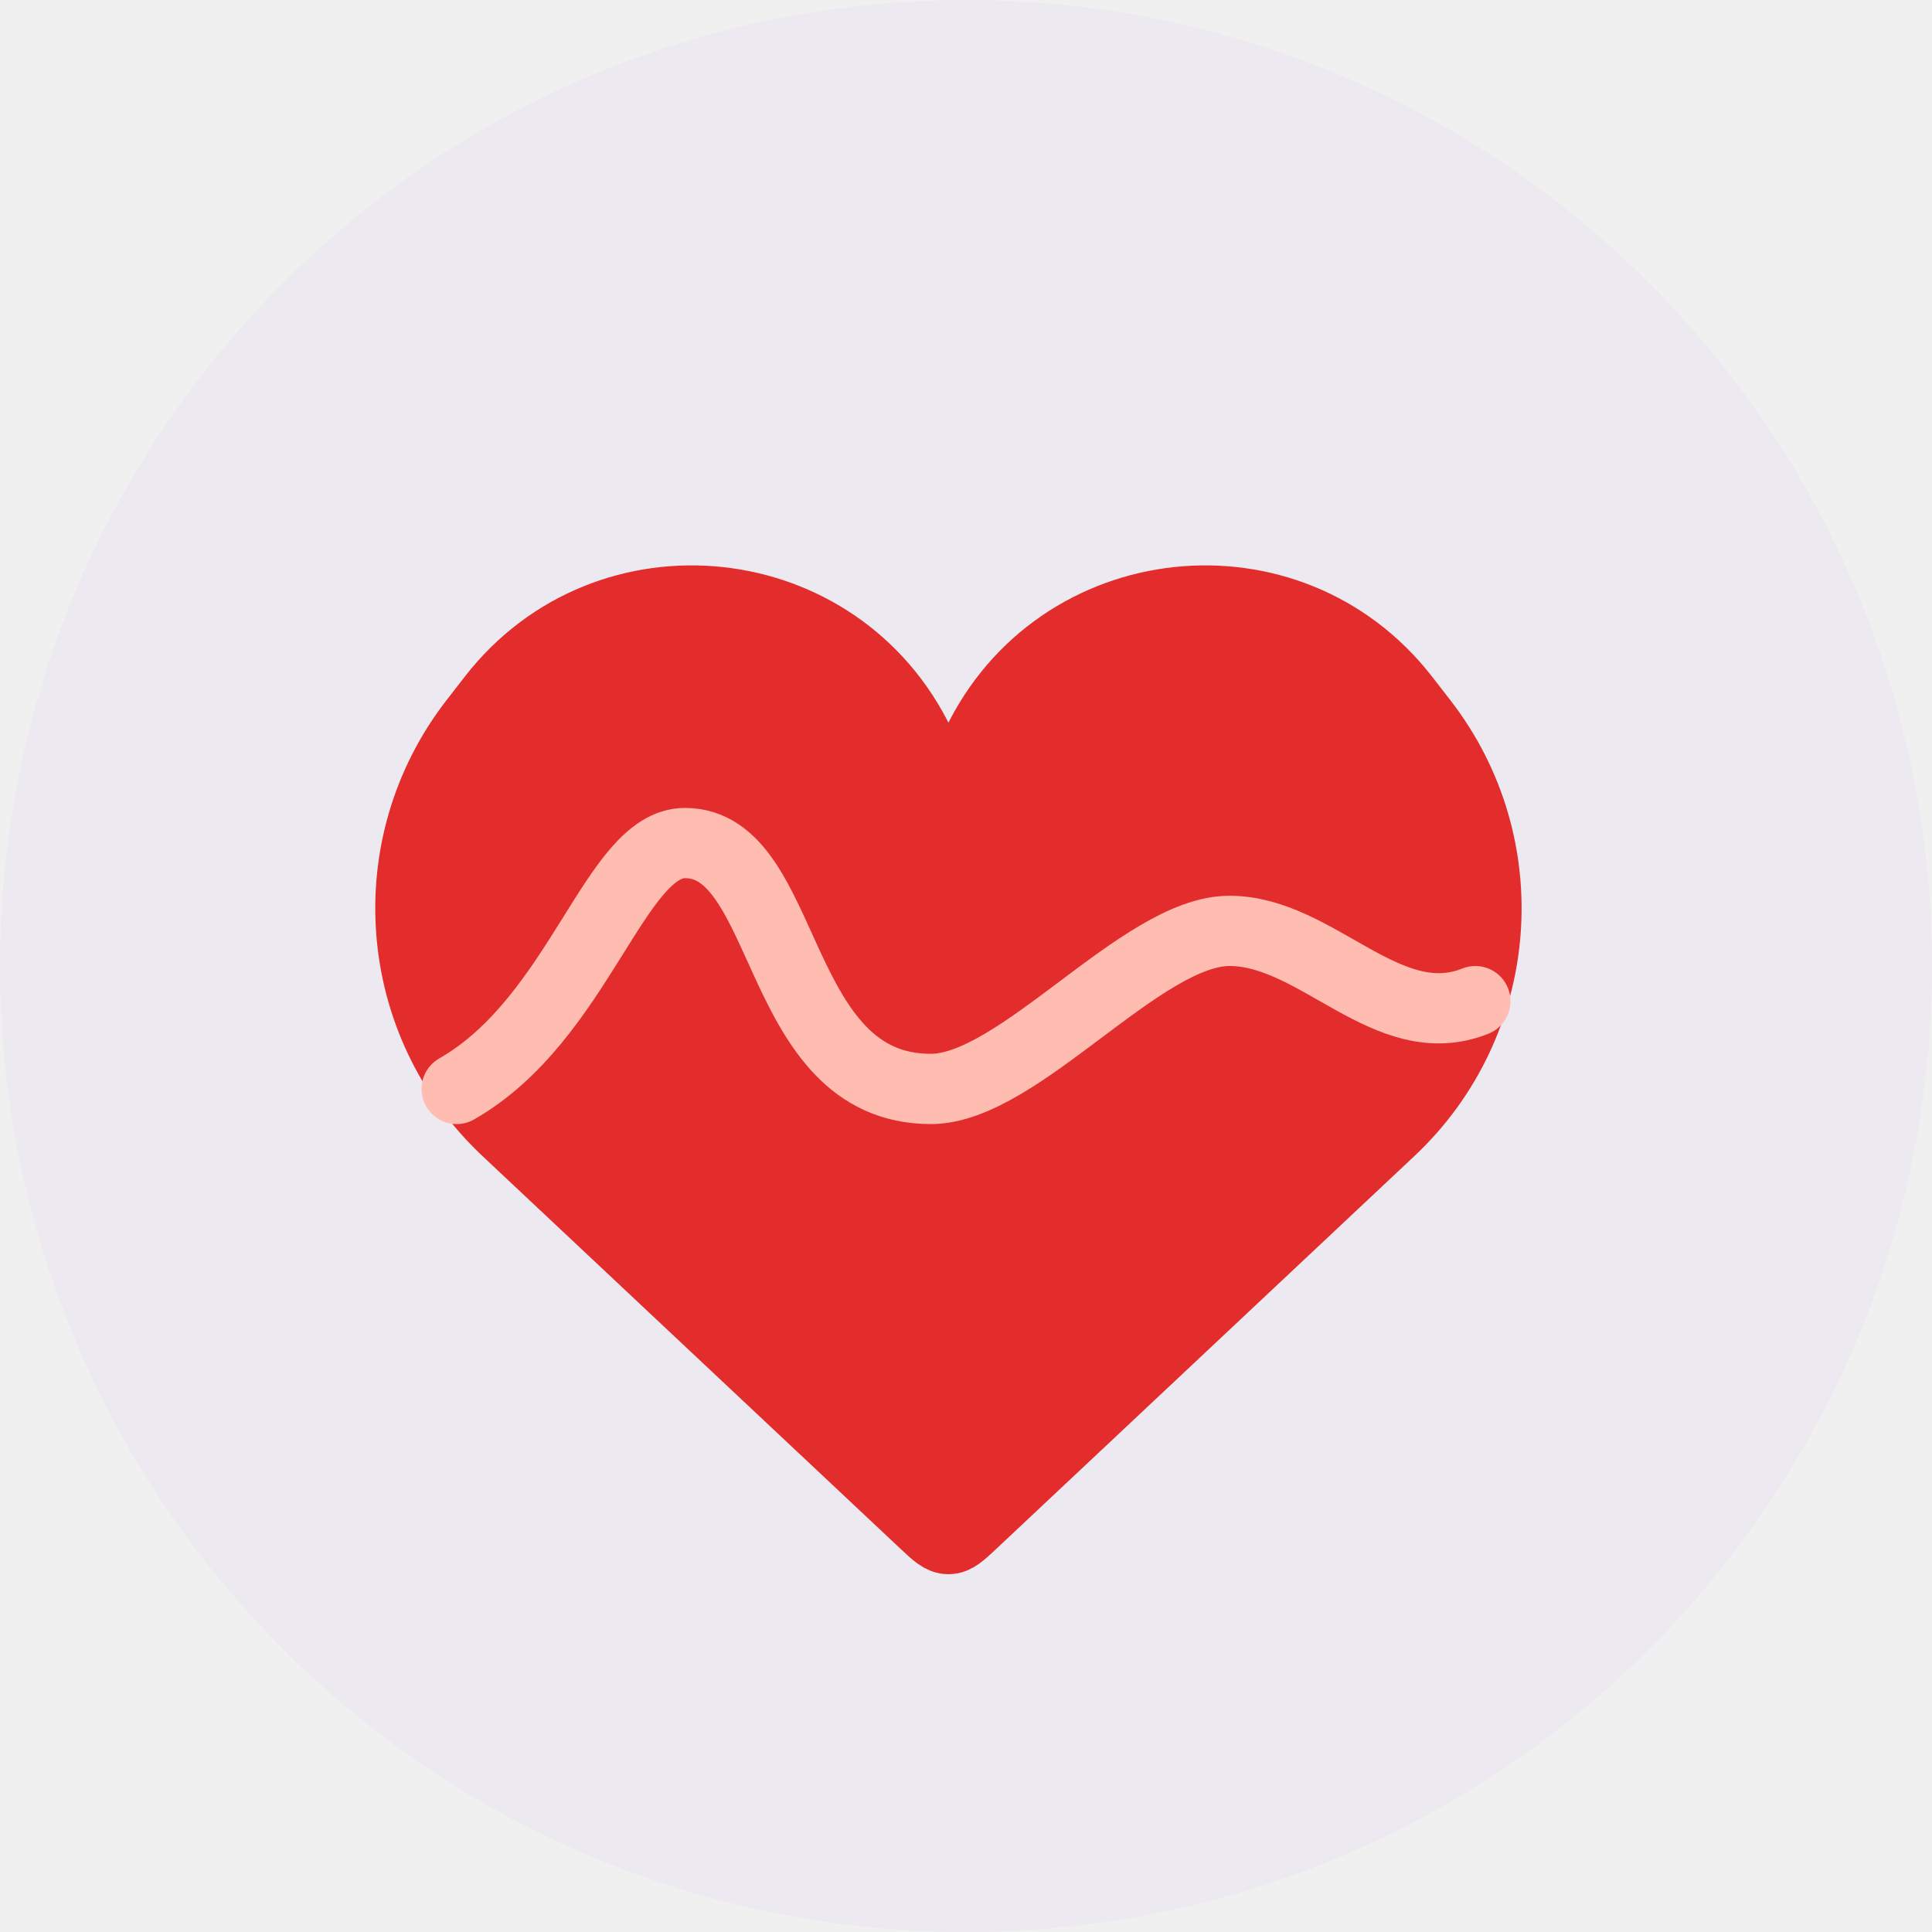
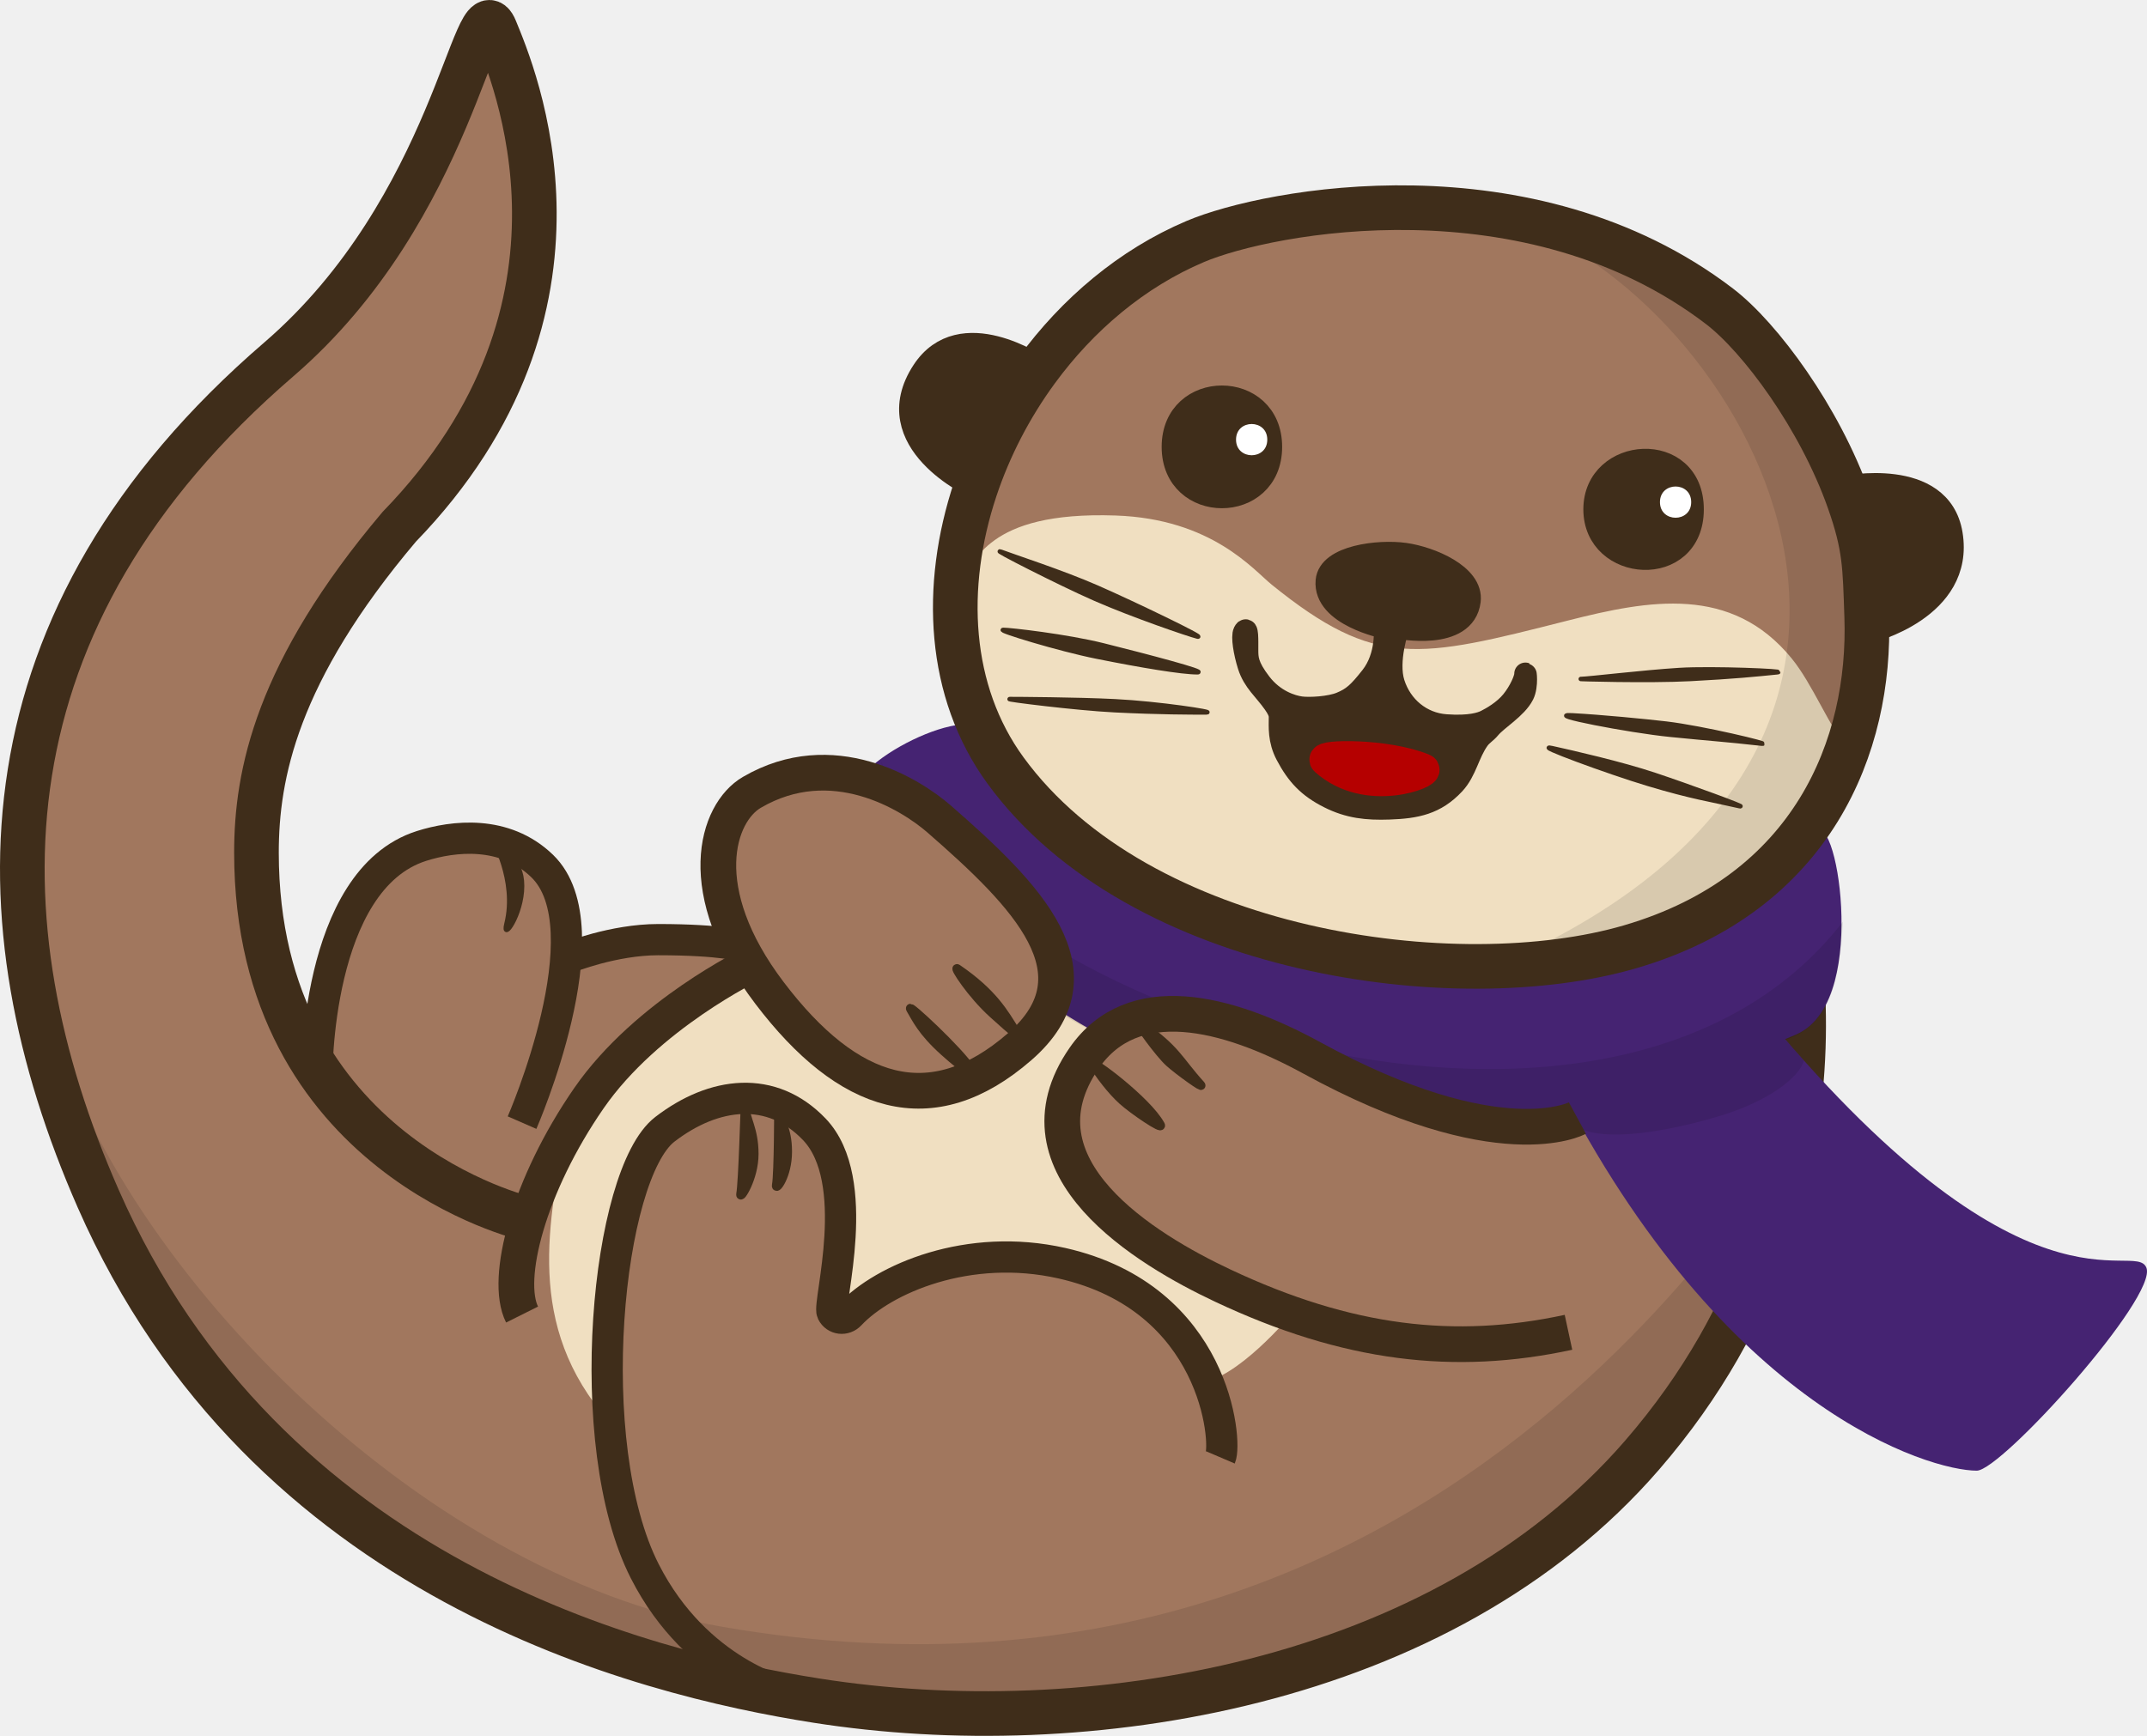
- <svg xmlns="http://www.w3.org/2000/svg" width="55" height="55" fill="none" viewBox="0 0 55 55">
-   <circle cx="27.5" cy="27.5" r="27.5" fill="#ECE9F0" />
-   <path fill="#E32C2C" stroke="#E32C2C" stroke-width="2" d="m14.418 32.18 11.897 11.177c.325.305.487.457.685.457.198 0 .36-.152.685-.457L39.582 32.18a8.672 8.672 0 0 0 .914-11.637l-.515-.664c-3.28-4.228-9.865-3.519-12.17 1.31a.899.899 0 0 1-1.622 0c-2.305-4.829-8.89-5.538-12.17-1.31l-.515.664a8.672 8.672 0 0 0 .914 11.637Z" />
-   <path stroke="#FFBCB1" stroke-linecap="round" stroke-width="2" d="M13 31c3.5-2 4.5-7 6.5-7 3 0 2.5 7 7 7 2.5 0 6-4.5 8.5-4.5s4.5 3 7 2" />
+ <svg xmlns="http://www.w3.org/2000/svg" width="481" height="389" viewBox="0 0 481 389" fill="none">
+   <path d="M173.947 246.554L185.944 261.057L189.442 293.064L222.932 282.562L254.422 288.563C254.422 288.563 255.547 296.185 262.92 293.064C275.916 287.563 264.919 285.563 264.919 285.563L246.925 272.06L237.927 248.554L249.924 230.05L264.919 225.549L298.409 239.052C298.409 239.052 305.8 250.643 314.903 243.053C331.098 229.55 326.4 215.547 326.4 215.547H359.39L385.881 202.044L398.877 194.542L402.876 215.547V241.553L393.379 282.562L370.886 318.07L345.894 349.077L292.41 374.583L260.92 383.085H198.94L149.455 374.583L101.47 353.078L57.484 324.071L30.992 285.563L19.495 267.059L6.5 209.046L10.498 166.036L30.992 113.524L59.983 84.518L85.475 49.01L101.47 16.503L113.466 10.001L118.465 62.513L109.967 91.519L74.978 135.029L59.983 170.037V223.049L70.48 233.551L79.977 202.044L90.973 189.041H105.969L121.464 194.542L125.962 209.046L133.46 215.547L162.451 209.046V189.041L169.449 177.539L189.442 175.538L219.433 180.039H234.428V183.04H211.935L236.428 215.547L229.93 235.051L210.436 243.053L193.441 241.553L166.949 215.547L138.458 235.051L125.962 255.056C125.962 255.056 129.961 275.56 136.959 311.569C135.459 283.562 149.455 250.555 149.455 250.555L173.947 246.554Z" fill="#A1775E" />
+   <path d="M210.436 184.04L230.93 179.539L245.425 194.542L287.412 214.547H334.397C334.397 214.547 329.899 237.552 320.901 248.554C313.049 258.157 287.412 234.051 287.412 234.051L258.921 225.549L244.425 234.051L237.927 254.556L252.923 277.061L291.411 292.064C291.411 292.064 280.914 305.401 271.917 309.068C270.003 309.848 248.924 286.063 248.924 286.063L214.435 283.062L187.443 294.565V267.559C186.777 243.22 158.496 241.858 150.955 252.055C132.46 277.061 138.445 320.819 136.459 318.57C117.465 297.065 122.963 273.56 126.962 252.055L141.458 232.551L166.45 214.547L179.946 229.05L207.437 245.554L222.432 237.052L235.428 225.549L230.93 209.046L210.436 184.04Z" fill="#F0DFC1" />
+   <path d="M215.934 161.035L213.935 123.527L226.431 108.023L262.92 111.024L300.908 131.028L340.395 133.029L392.379 127.027L417.371 140.03V167.536L402.376 194.542L351.392 215.547L289.911 213.547L236.428 186.541L215.934 161.035Z" fill="#F0DFC1" />
+   <path d="M252.423 62.013C228.191 79.707 212.936 131.028 214.935 129.528C218.933 126.527 220.433 114.524 249.924 115.525C271.498 116.256 280.825 127.721 284.913 131.028C308.314 149.958 317.804 147.551 351.002 139.129L351.392 139.03C369.387 134.465 387.881 131.028 401.377 147.532C406.084 153.288 409.729 162.729 414.373 168.537C416.372 171.037 419.025 147.579 418.371 134.029C417.247 110.709 407.676 95.069 392.879 77.016C374.782 54.936 357.575 52.526 329.454 48.587L328.899 48.51C297.773 44.149 277.811 43.475 252.423 62.013Z" fill="#A1775E" />
+   <path d="M387.881 205.045C374.685 213.447 331.826 218.035 337.396 215.547C449.361 165.536 389.38 66.514 338.896 49.51C328.642 46.056 377.884 62.013 387.881 68.015C400.377 75.516 418.371 120.526 420.371 140.531C422.37 160.535 404.376 194.543 387.881 205.045Z" fill="black" fill-opacity="0.1" />
+   <path d="M9.997 224.549C2.283 194.018 4 275.173 60.484 323.071C171.947 417.592 306.906 368.581 326.4 358.579C336.028 353.639 398.376 318.07 403.874 254.556C405.132 240.03 335.398 394.587 161.95 364.58C93.675 352.769 24.529 282.062 9.997 224.549Z" fill="black" fill-opacity="0.1" />
+   <path d="M398.869 191.066C398.869 191.066 422.862 262.582 367.879 326.096C322.935 378.013 242.918 390.558 182.936 381.108C143.93 374.963 59.549 354.102 21.987 268.583C-5.251 206.569 -5.059 138.687 62.456 80.541C101.943 46.534 106.442 -4.478 110.94 6.524C114.995 16.444 137.432 68.538 89.447 118.049C61.954 150.557 57.456 173.562 57.456 191.066C57.456 259.081 117.937 273.084 117.937 273.084" stroke="#3F2D1A" stroke-width="10" />
+   <path d="M116.958 294.589C112.959 286.587 118.457 265.582 131.953 246.078C144.89 227.381 168.441 216.071 168.441 216.071" stroke="#3F2D1A" stroke-width="8" />
+   <path d="M176.439 379.608C176.439 379.608 156.118 375.047 144.449 352.101C129.954 323.595 135.952 263.082 148.948 253.079C159.933 244.625 172.858 243.058 182.437 253.079C193.433 264.582 185.436 292.088 186.436 294.089C187.217 295.651 189.241 295.863 190.435 294.589C197.932 286.587 216.926 278.338 237.92 283.086C272.409 290.887 274.908 323.095 273.409 326.596" stroke="#3F2D1A" stroke-width="7" />
+   <path d="M70.972 241.577C70.972 241.577 70.472 197.147 94.465 189.565C101.463 187.354 113.012 185.909 121.456 194.066C135.952 208.069 116.958 251.579 116.958 251.579" stroke="#3F2D1A" stroke-width="7" />
+   <path d="M127.454 214.57C127.454 214.57 137.451 210.57 147.448 210.57C161.944 210.57 166.442 212.07 166.442 212.07" stroke="#3F2D1A" stroke-width="7" />
+   <path d="M113.465 207.045C115.964 197.043 109.966 187.541 110.966 189.041C112.352 191.122 116.964 192.042 116.964 198.543C116.964 205.045 112.421 211.226 113.465 207.045Z" fill="#3F2D1A" stroke="#3F2D1A" />
+   <path d="M165.943 267.583C166.442 265.082 166.942 246.578 166.942 248.078C166.942 250.579 168.942 253.079 168.942 258.581C168.942 264.082 165.667 268.962 165.943 267.583Z" fill="#3F2D1A" stroke="#3F2D1A" stroke-width="2" />
+   <path d="M173.94 265.582C174.439 263.082 174.44 247.078 174.44 248.578C174.44 251.079 176.44 252.579 176.44 258.08C176.44 263.582 173.664 266.961 173.94 265.582Z" fill="#3F2D1A" stroke="#3F2D1A" stroke-width="2" />
+   <path d="M201.431 177.563C201.431 177.563 213.478 181.54 220.425 182.064C224.708 182.387 235.421 182.064 235.421 182.064" stroke="#3F2D1A" stroke-width="7" />
+   <path d="M404.376 188.541C393.879 210.546 272.917 248.554 219.933 166.036C216.349 160.454 186.966 175.02 193.441 183.04C275.416 284.563 377.884 239.552 401.376 229.55C416.011 223.319 408.67 179.539 404.376 188.541Z" fill="#452372" stroke="#452372" stroke-width="5" />
+   <path d="M480.852 284.062C478.144 277.561 453.86 299.066 393.379 225.049C383.882 220.715 338.734 222.631 348.893 242.553C386.381 316.069 432.367 329.573 442.863 329.573C448.376 329.573 483.559 290.564 480.852 284.062Z" fill="#452372" />
+   <path d="M197.44 170.537C210.936 223.049 359.389 275.56 412.873 206.545C412.15 217.869 410.882 229.468 399.993 233.014C400.911 233.929 404.128 237.689 404.128 237.689C403.047 241.581 395.962 246.847 385.381 250.055C368.887 255.056 349.892 257.056 350.892 247.554C345.894 251.555 330.029 249.069 318.902 245.554C206.437 247.554 197.44 170.537 197.44 170.537Z" fill="black" fill-opacity="0.1" />
+   <path d="M262.751 100.142C262.751 85.139 284.744 85.139 284.744 100.142C284.744 115.146 262.751 115.145 262.751 100.142Z" fill="#3F2D1A" />
+   <path d="M357.222 114.145C357.222 100.142 379.215 98.642 379.215 114.145C379.215 129.649 357.222 128.148 357.222 114.145Z" fill="#3F2D1A" />
+   <path d="M297.24 130.149C296.538 137.881 310.236 140.651 310.236 140.651C310.236 140.651 310.925 146.954 307.237 151.654C304.399 155.271 303.059 156.461 300.4 157.558C297.934 158.575 293.402 158.828 291.403 158.559C289.403 158.289 285.405 157.058 282.405 153.154C279.406 149.25 279.406 147.556 279.406 145.556C279.406 143.555 279.496 140.151 278.746 141.651C278.246 142.652 278.807 146.173 279.746 149.153C280.873 152.731 283.251 154.487 285.405 157.558C286.213 158.711 286.744 159.655 286.744 160.656C286.744 162.918 286.474 165.804 288.243 169.158C290.636 173.691 293.166 176.349 297.74 178.66C302.22 180.923 306.221 181.334 311.236 181.16C317.287 180.95 321.592 180.079 325.732 175.659C328.418 172.791 328.935 168.847 331.23 165.657C331.96 164.642 332.935 164.122 333.729 163.156C335.374 161.156 339.727 158.655 341.227 155.655C342.226 153.654 341.727 150.153 341.727 151.154C341.727 152.154 340.532 154.941 338.728 157.155C336.923 159.369 334.229 160.889 332.89 161.559C331.89 162.059 329.391 162.963 323.893 162.559C318.386 162.155 313.921 158.414 312.236 153.154C310.609 148.078 313.235 140.651 313.235 140.651C313.235 140.651 328.129 143.652 329.23 134.65C329.934 128.896 320.473 124.953 314.735 124.148C308.865 123.323 297.74 124.648 297.24 130.149Z" fill="#3F2D1A" />
+   <path d="M262.751 100.142C262.751 85.139 284.744 85.139 284.744 100.142C284.744 115.146 262.751 115.145 262.751 100.142Z" stroke="#3F2D1A" stroke-width="5" />
+   <path d="M357.222 114.145C357.222 100.142 379.215 98.642 379.215 114.145C379.215 129.649 357.222 128.148 357.222 114.145Z" stroke="#3F2D1A" stroke-width="5" />
+   <path d="M297.24 130.149C296.538 137.881 310.236 140.651 310.236 140.651C310.236 140.651 310.925 146.954 307.237 151.654C304.399 155.271 303.059 156.461 300.4 157.558C297.934 158.575 293.402 158.828 291.403 158.559C289.403 158.289 285.405 157.058 282.405 153.154C279.406 149.25 279.406 147.556 279.406 145.556C279.406 143.555 279.496 140.151 278.746 141.651C278.246 142.652 278.807 146.173 279.746 149.153C280.873 152.731 283.251 154.487 285.405 157.558C286.213 158.711 286.744 159.655 286.744 160.656C286.744 162.918 286.474 165.804 288.243 169.158C290.636 173.691 293.166 176.349 297.74 178.66C302.22 180.923 306.221 181.334 311.236 181.16C317.287 180.95 321.592 180.079 325.732 175.659C328.418 172.791 328.935 168.847 331.23 165.657C331.96 164.642 332.935 164.122 333.729 163.156C335.374 161.156 339.727 158.655 341.227 155.655C342.226 153.654 341.727 150.153 341.727 151.154C341.727 152.154 340.532 154.941 338.728 157.155C336.923 159.369 334.229 160.889 332.89 161.559C331.89 162.059 329.391 162.963 323.893 162.559C318.386 162.155 313.921 158.414 312.236 153.154C310.609 148.078 313.235 140.651 313.235 140.651C313.235 140.651 328.129 143.652 329.23 134.65C329.934 128.896 320.473 124.953 314.735 124.148C308.865 123.323 297.74 124.648 297.24 130.149Z" stroke="#3F2D1A" stroke-width="5" />
+   <path d="M365.219 212.167C326.464 223.505 255.293 213.827 225.265 172.658C212.356 154.959 211.221 131.449 218.473 109.644C221.6 100.241 226.286 91.154 232.261 82.988C241.401 70.496 253.555 60.157 267.75 54.132C284.244 47.13 342.65 36.115 385.213 68.635C394.38 75.639 407.669 93.651 414.204 112.145C417.874 122.533 417.81 126.86 418.203 138.15C419.208 167.041 406.183 200.183 365.219 212.167Z" stroke="#3F2D1A" stroke-width="10" />
+   <path d="M245.257 134.15C237.179 130.605 221.664 122.647 224.263 123.647C226.863 124.647 237.885 128.205 245.757 131.649C253.915 135.219 270.418 143.194 268.249 142.651C266.25 142.151 253.754 137.878 245.257 134.15Z" fill="#3F2D1A" stroke="#3F2D1A" />
+   <path d="M245.756 147.152C237.107 145.422 223.264 141.151 224.763 141.151C226.263 141.151 238.921 142.567 247.256 144.652C257.253 147.152 270.484 150.653 268.249 150.653C264.751 150.653 255.753 149.153 245.756 147.152Z" fill="#3F2D1A" stroke="#3F2D1A" />
+   <path d="M249.755 159.155C240.946 158.714 224.763 156.655 226.263 156.655C227.762 156.655 241.175 156.726 249.755 157.155C259.752 157.655 272.484 159.655 270.249 159.655C266.75 159.655 259.752 159.655 249.755 159.155Z" fill="#3F2D1A" stroke="#3F2D1A" />
+   <path d="M378.715 152.153C369.218 152.653 352.723 152.153 354.223 152.153C355.722 152.153 368.218 150.653 376.216 150.153C383.713 149.684 400.434 150.431 398.21 150.653C393.21 151.153 388.711 151.627 378.715 152.153Z" fill="#3F2D1A" stroke="#3F2D1A" />
+   <path d="M369.218 175.659C360.109 172.925 343.223 166.657 347.723 167.657C352.223 168.657 363.115 171.123 370.717 173.658C378.217 176.159 391.889 181.163 389.712 180.66C383.214 179.16 379.217 178.66 369.218 175.659Z" fill="#3F2D1A" stroke="#3F2D1A" />
+   <path d="M374.216 164.657C364.753 163.71 345.724 159.959 352.222 160.307C358.721 160.656 368.718 161.627 373.216 162.156C381.713 163.156 396.931 166.904 394.709 166.657C385.712 165.657 384.213 165.657 374.216 164.657Z" fill="#3F2D1A" stroke="#3F2D1A" />
+   <path d="M206.769 83.138C215.268 70.18 232.76 82.138 232.76 82.138L218.265 109.144C218.265 109.144 196.272 99.142 206.769 83.138Z" fill="#3F2D1A" stroke="#3F2D1A" stroke-width="5" />
+   <path d="M437.197 119.646C440.002 136.484 418.703 141.651 418.703 141.651L413.204 109.144C413.204 109.144 434.698 104.643 437.197 119.646Z" fill="#3F2D1A" stroke="#3F2D1A" stroke-width="5" />
+   <path d="M296.909 170.367C306.406 178.869 320.404 172.987 318.902 172.368C310.405 168.867 295.667 169.256 296.909 170.367Z" stroke="#B50000" stroke-width="7" />
+   <path d="M378.884 112.524C378.884 107.856 371.886 107.856 371.886 112.524C371.886 117.192 378.884 117.192 378.884 112.524Z" fill="white" />
+   <path d="M283.913 98.521C283.913 93.853 276.915 93.853 276.915 98.521C276.915 103.189 283.913 103.189 283.913 98.521Z" fill="white" />
+   <path d="M301.901 238.035C320.396 252.538 327.4 251.555 349.393 250.055C349.393 250.055 360.395 274.578 372.885 286.063C384.307 296.565 315.897 302.049 282.907 291.547C249.918 281.044 229.924 253.038 245.919 234.034C261.914 215.03 290.964 229.457 301.901 238.035Z" fill="#A1775E" />
+   <path d="M221.426 191.524C207.931 170.52 193.435 173.02 172.942 176.021C158.446 184.523 166.943 208.528 172.942 219.531C178.94 230.533 213.429 255.039 228.424 236.534C243.42 218.03 234.922 212.529 221.426 191.524Z" fill="#A1775E" />
+   <path d="M228.423 234.575C208.56 251.834 189.935 245.578 172.44 222.573C154.946 199.568 160.595 182.142 168.442 177.563C186.436 167.06 203.946 177.91 210.428 183.564C229.922 200.568 247.417 218.072 228.423 234.575Z" stroke="#3F2D1A" stroke-width="8" />
+   <path d="M351.392 298.566C325.9 304.067 301.908 301.27 273.909 288.087C256.914 280.085 225.924 261.581 242.918 237.076C253.727 221.49 274.637 226.533 293.902 237.076C335.897 260.057 353.392 250.555 353.392 250.555" stroke="#3F2D1A" stroke-width="8" />
+   <path d="M217.482 239.593C214.983 235.592 203.087 224.59 203.986 226.09C205.272 228.234 206.486 231.091 211.484 235.592C216.482 240.093 218.227 240.786 217.482 239.593Z" fill="#3F2D1A" stroke="#3F2D1A" stroke-width="2" />
+   <path d="M227.479 231.091C224.98 227.09 222.529 222.589 214.483 217.088C213.602 216.486 217.531 222.729 222.529 227.23C227.528 231.731 228.224 232.284 227.479 231.091Z" fill="#3F2D1A" stroke="#3F2D1A" stroke-width="2" />
+   <path d="M259.969 252.096C256.97 246.594 244.123 237.133 245.022 238.633C246.308 240.778 248.973 244.344 251.472 246.594C253.971 248.845 260.642 253.33 259.969 252.096Z" fill="#3F2D1A" stroke="#3F2D1A" stroke-width="2" />
+   <path d="M268.966 243.094C263.968 237.593 263.564 235.133 255.519 229.631C254.638 229.029 259.746 236.092 261.968 238.093C264.19 240.093 269.912 244.134 268.966 243.094Z" fill="#3F2D1A" stroke="#3F2D1A" stroke-width="2" />
</svg>
